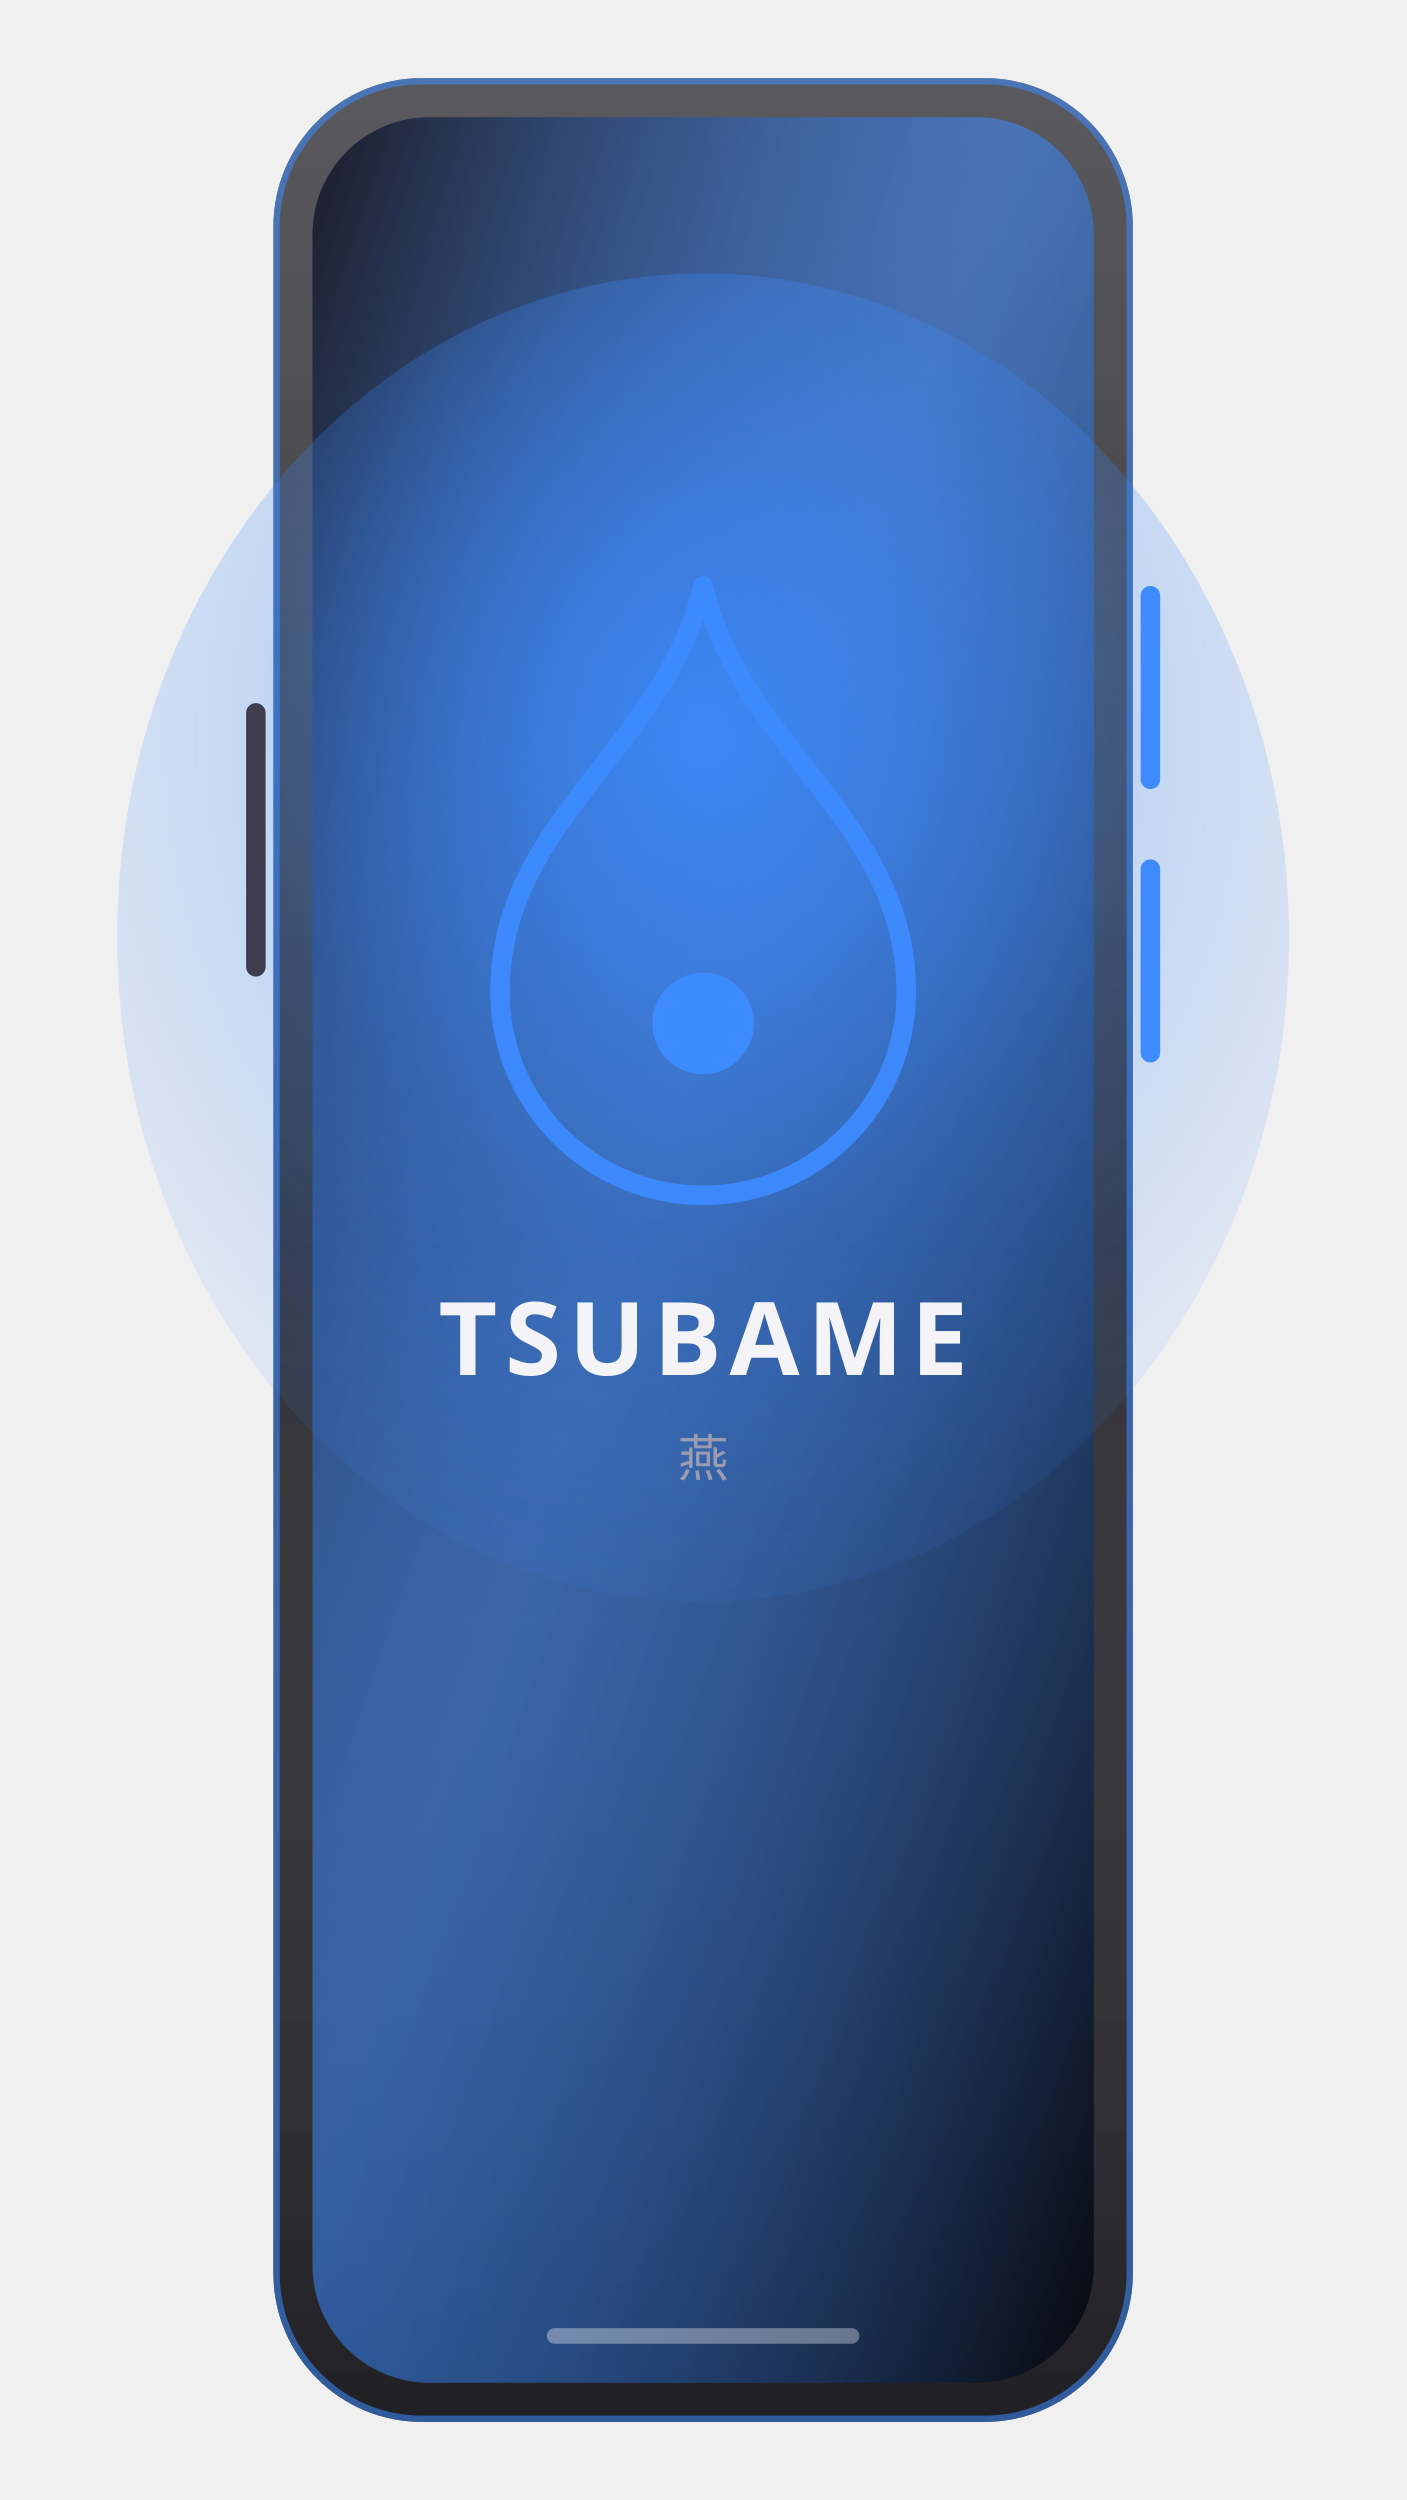
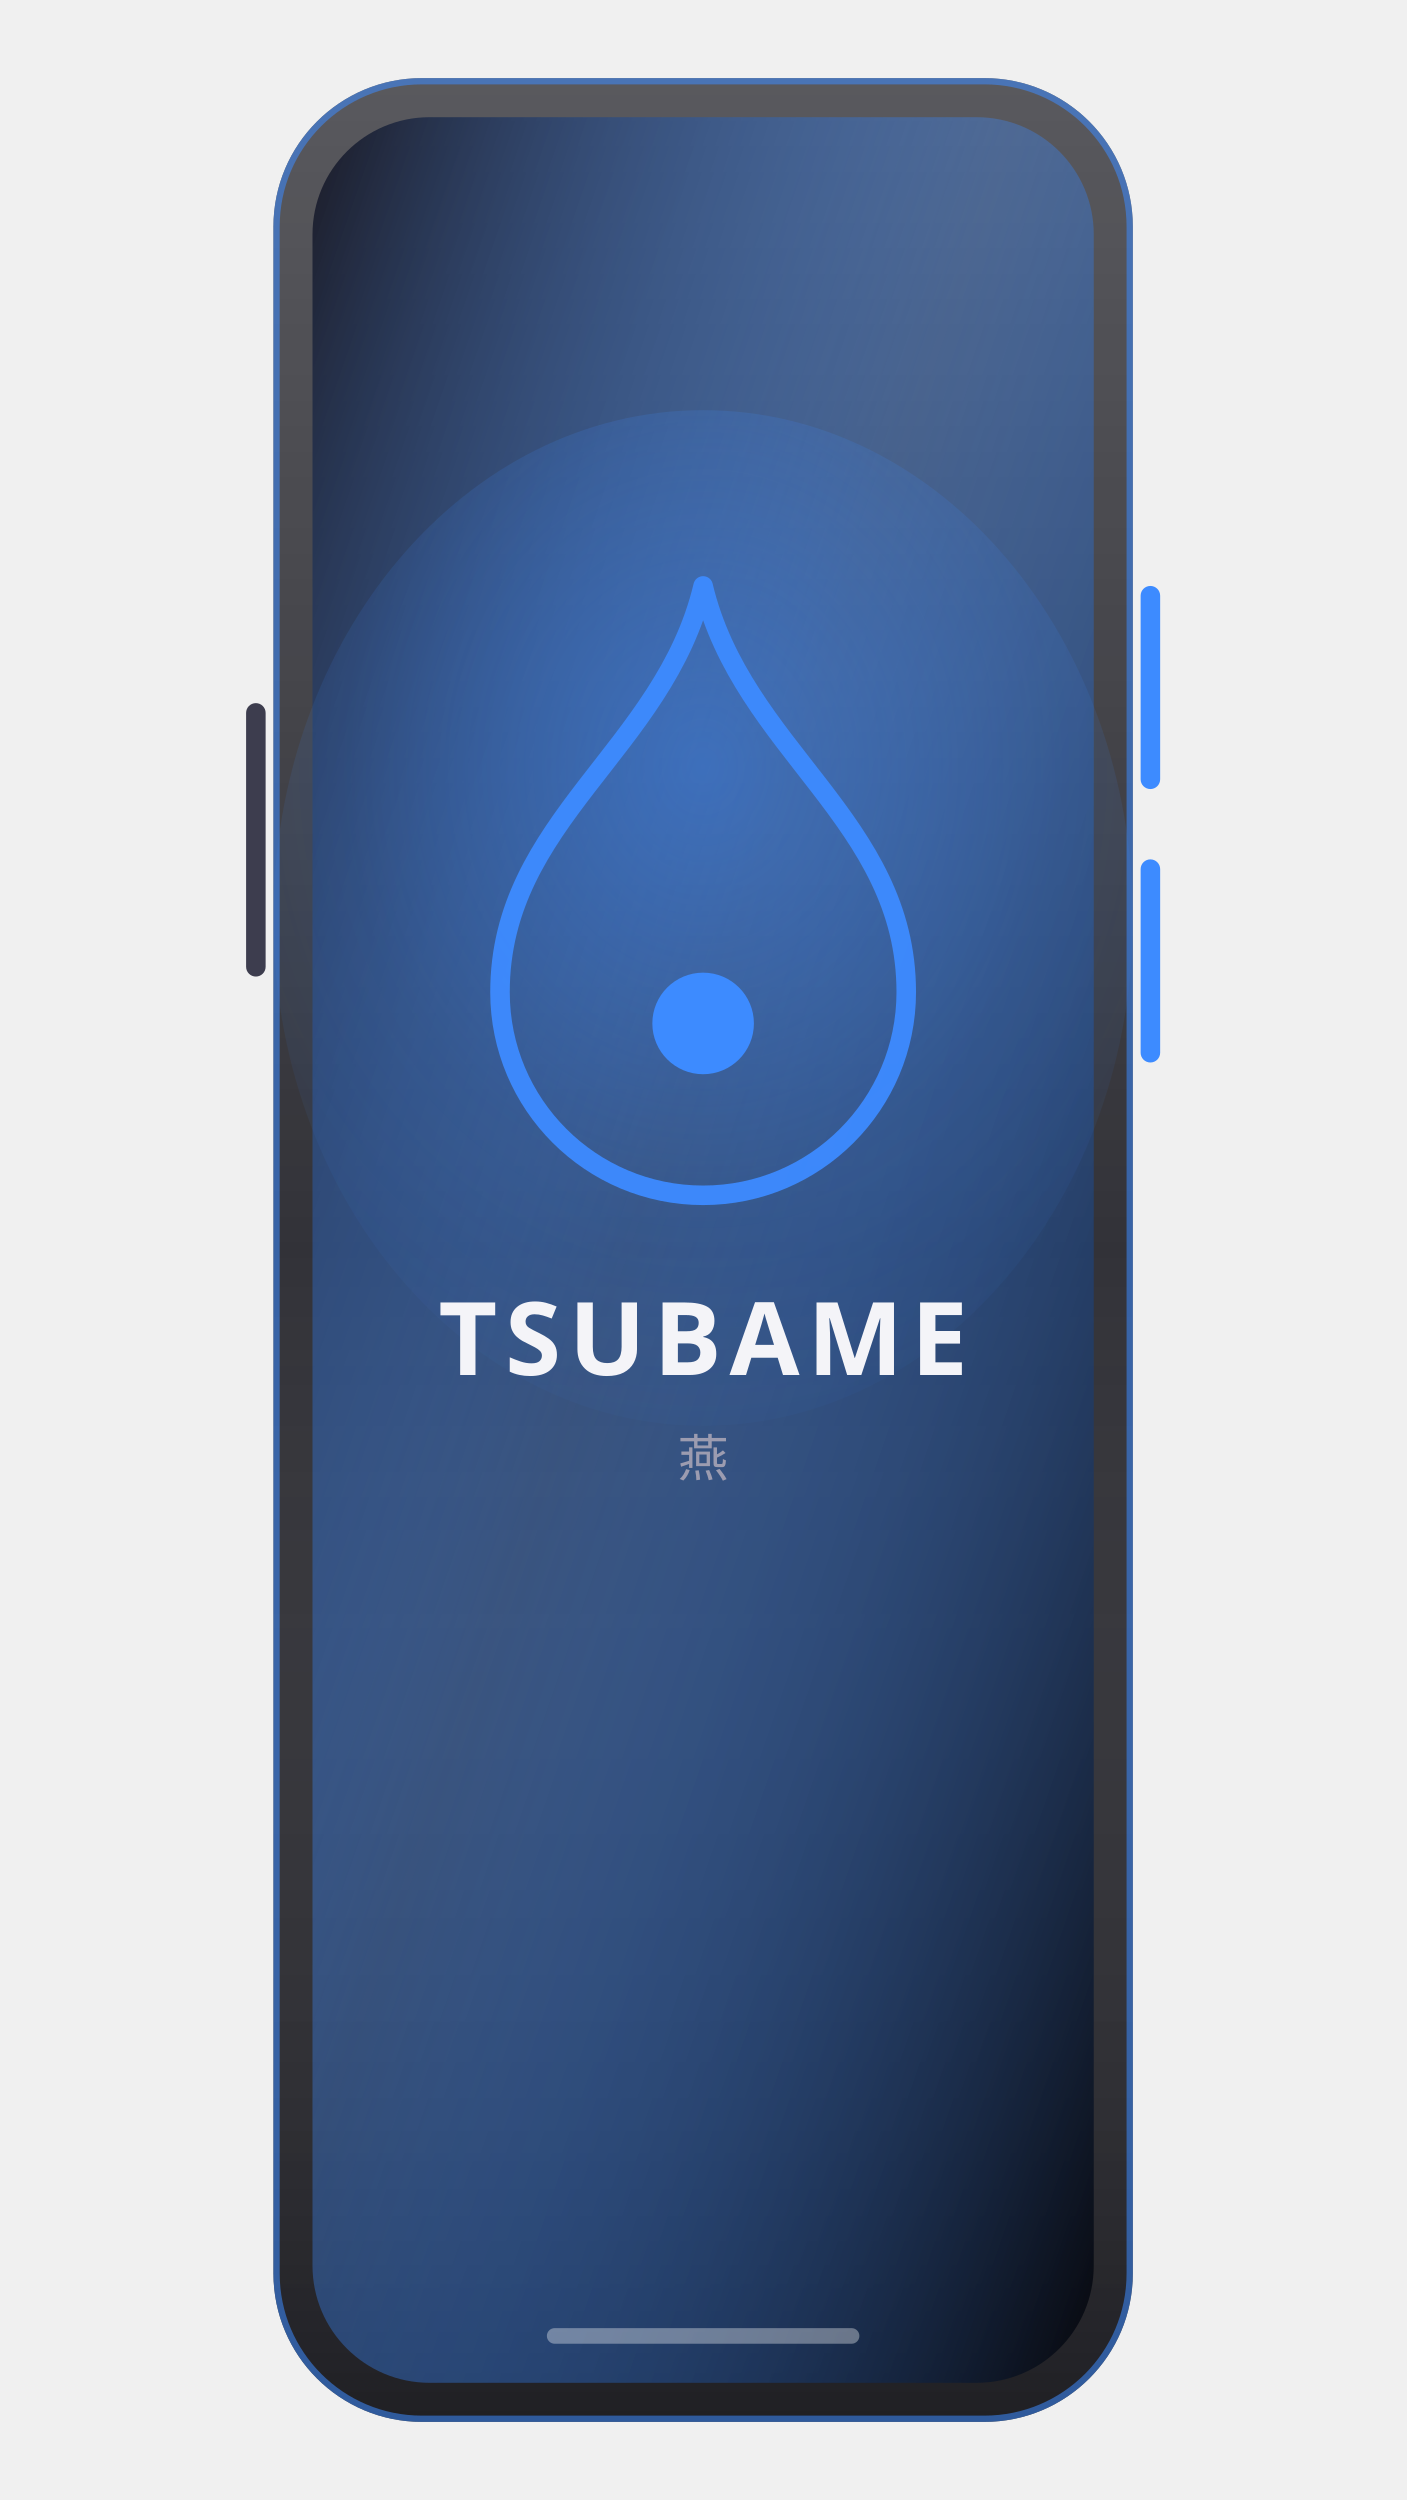
<svg xmlns="http://www.w3.org/2000/svg" viewBox="0 0 360 640" role="img" aria-label="TSUBAME">
  <defs>
    <linearGradient id="scrtsubame1" x1="0" y1="0" x2="1" y2="1">
      <stop offset="0" stop-color="#1b1b26" />
-       <stop offset="0.45" stop-color="#3d8bff" stop-opacity="0.55" />
+       <stop offset="0.45" stop-color="#3d8bff" stop-opacity="0.34" />
      <stop offset="1" stop-color="#07070b" />
    </linearGradient>
    <radialGradient id="flaretsubame1" cx="0.5" cy="0.35" r="0.75">
-       <stop offset="0" stop-color="#3d8bff" stop-opacity="0.9" />
-       <stop offset="0.5" stop-color="#3d8bff" stop-opacity="0.25" />
+       <stop offset="0" stop-color="#3d8bff" stop-opacity="0.42" />
+       <stop offset="0.55" stop-color="#3d8bff" stop-opacity="0.12" />
      <stop offset="1" stop-color="#3d8bff" stop-opacity="0" />
    </radialGradient>
    <linearGradient id="metaltsubame1" x1="0" y1="0" x2="0" y2="1">
      <stop offset="0" stop-color="#ffffff" stop-opacity="0.22" />
      <stop offset="0.5" stop-color="#ffffff" stop-opacity="0.04" />
      <stop offset="1" stop-color="#000000" stop-opacity="0.25" />
    </linearGradient>
  </defs>
  <rect x="70" y="20" width="220" height="600" rx="38" fill="#2a2a30" />
  <rect x="70" y="20" width="220" height="600" rx="38" fill="url(#metaltsubame1)" />
  <rect x="70.8" y="20.8" width="218.4" height="598.4" rx="37.2" fill="none" stroke="#3d8bff" stroke-opacity="0.55" stroke-width="1.6" />
  <rect x="80" y="30" width="200" height="580" rx="30" fill="url(#scrtsubame1)" />
-   <ellipse cx="180" cy="240" rx="150" ry="170" fill="url(#flaretsubame1)" />
+   <ellipse cx="180" cy="235" rx="110" ry="130" fill="url(#flaretsubame1)" />
  <path d="M180 150 c-10 42 -52 60 -52 104 a52 52 0 0 0 104 0 c0 -44 -42 -62 -52 -104z" fill="none" stroke="#3d8bff" stroke-width="5" stroke-linejoin="round" opacity="0.95" />
  <circle cx="180" cy="262" r="13" fill="#3d8bff" />
  <text x="180" y="352" font-family="'Noto Sans JP',sans-serif" font-size="26" font-weight="800" fill="#f4f4f8" text-anchor="middle" letter-spacing="2">TSUBAME</text>
  <text x="180" y="378" font-family="'Noto Sans JP',sans-serif" font-size="13" fill="#9c9cb0" text-anchor="middle" letter-spacing="4">燕</text>
  <rect x="140" y="596" width="80" height="4" rx="2" fill="#ffffff" opacity="0.35" />
  <rect x="292" y="150" width="5" height="52" rx="2.5" fill="#3d8bff" />
  <rect x="292" y="220" width="5" height="52" rx="2.5" fill="#3d8bff" />
  <rect x="63" y="180" width="5" height="70" rx="2.5" fill="#3d3d4e" />
</svg>
